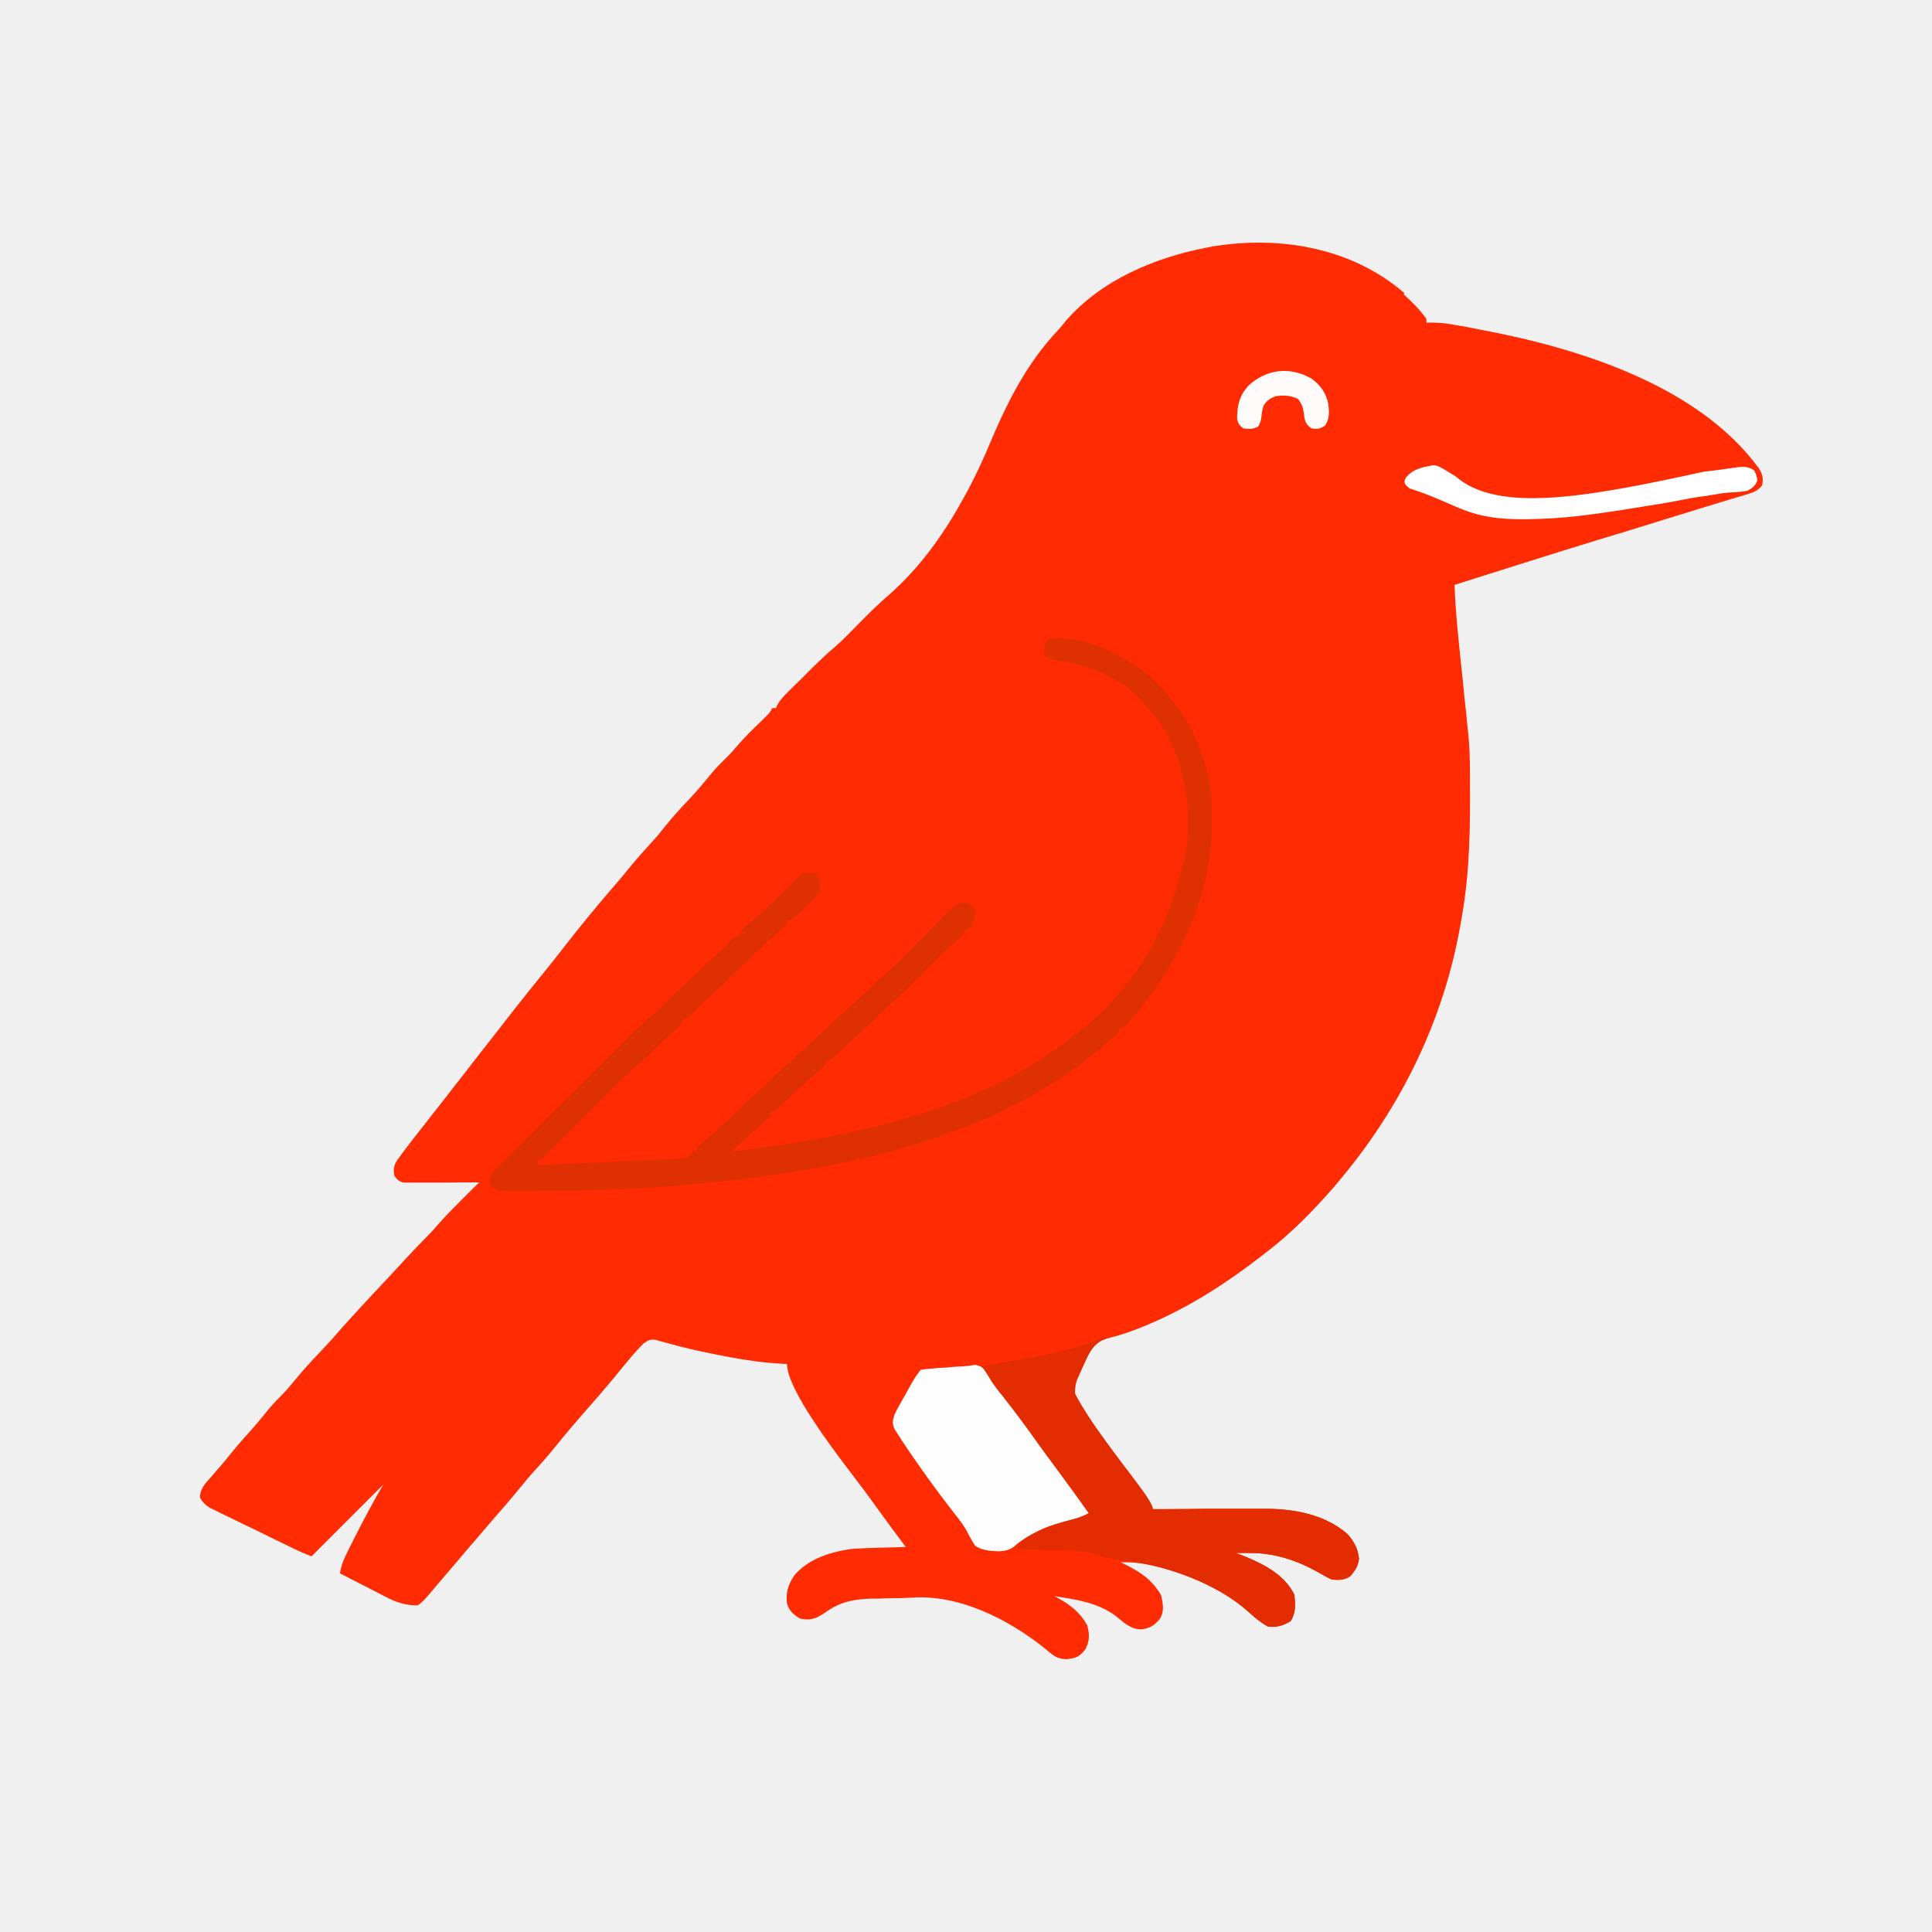
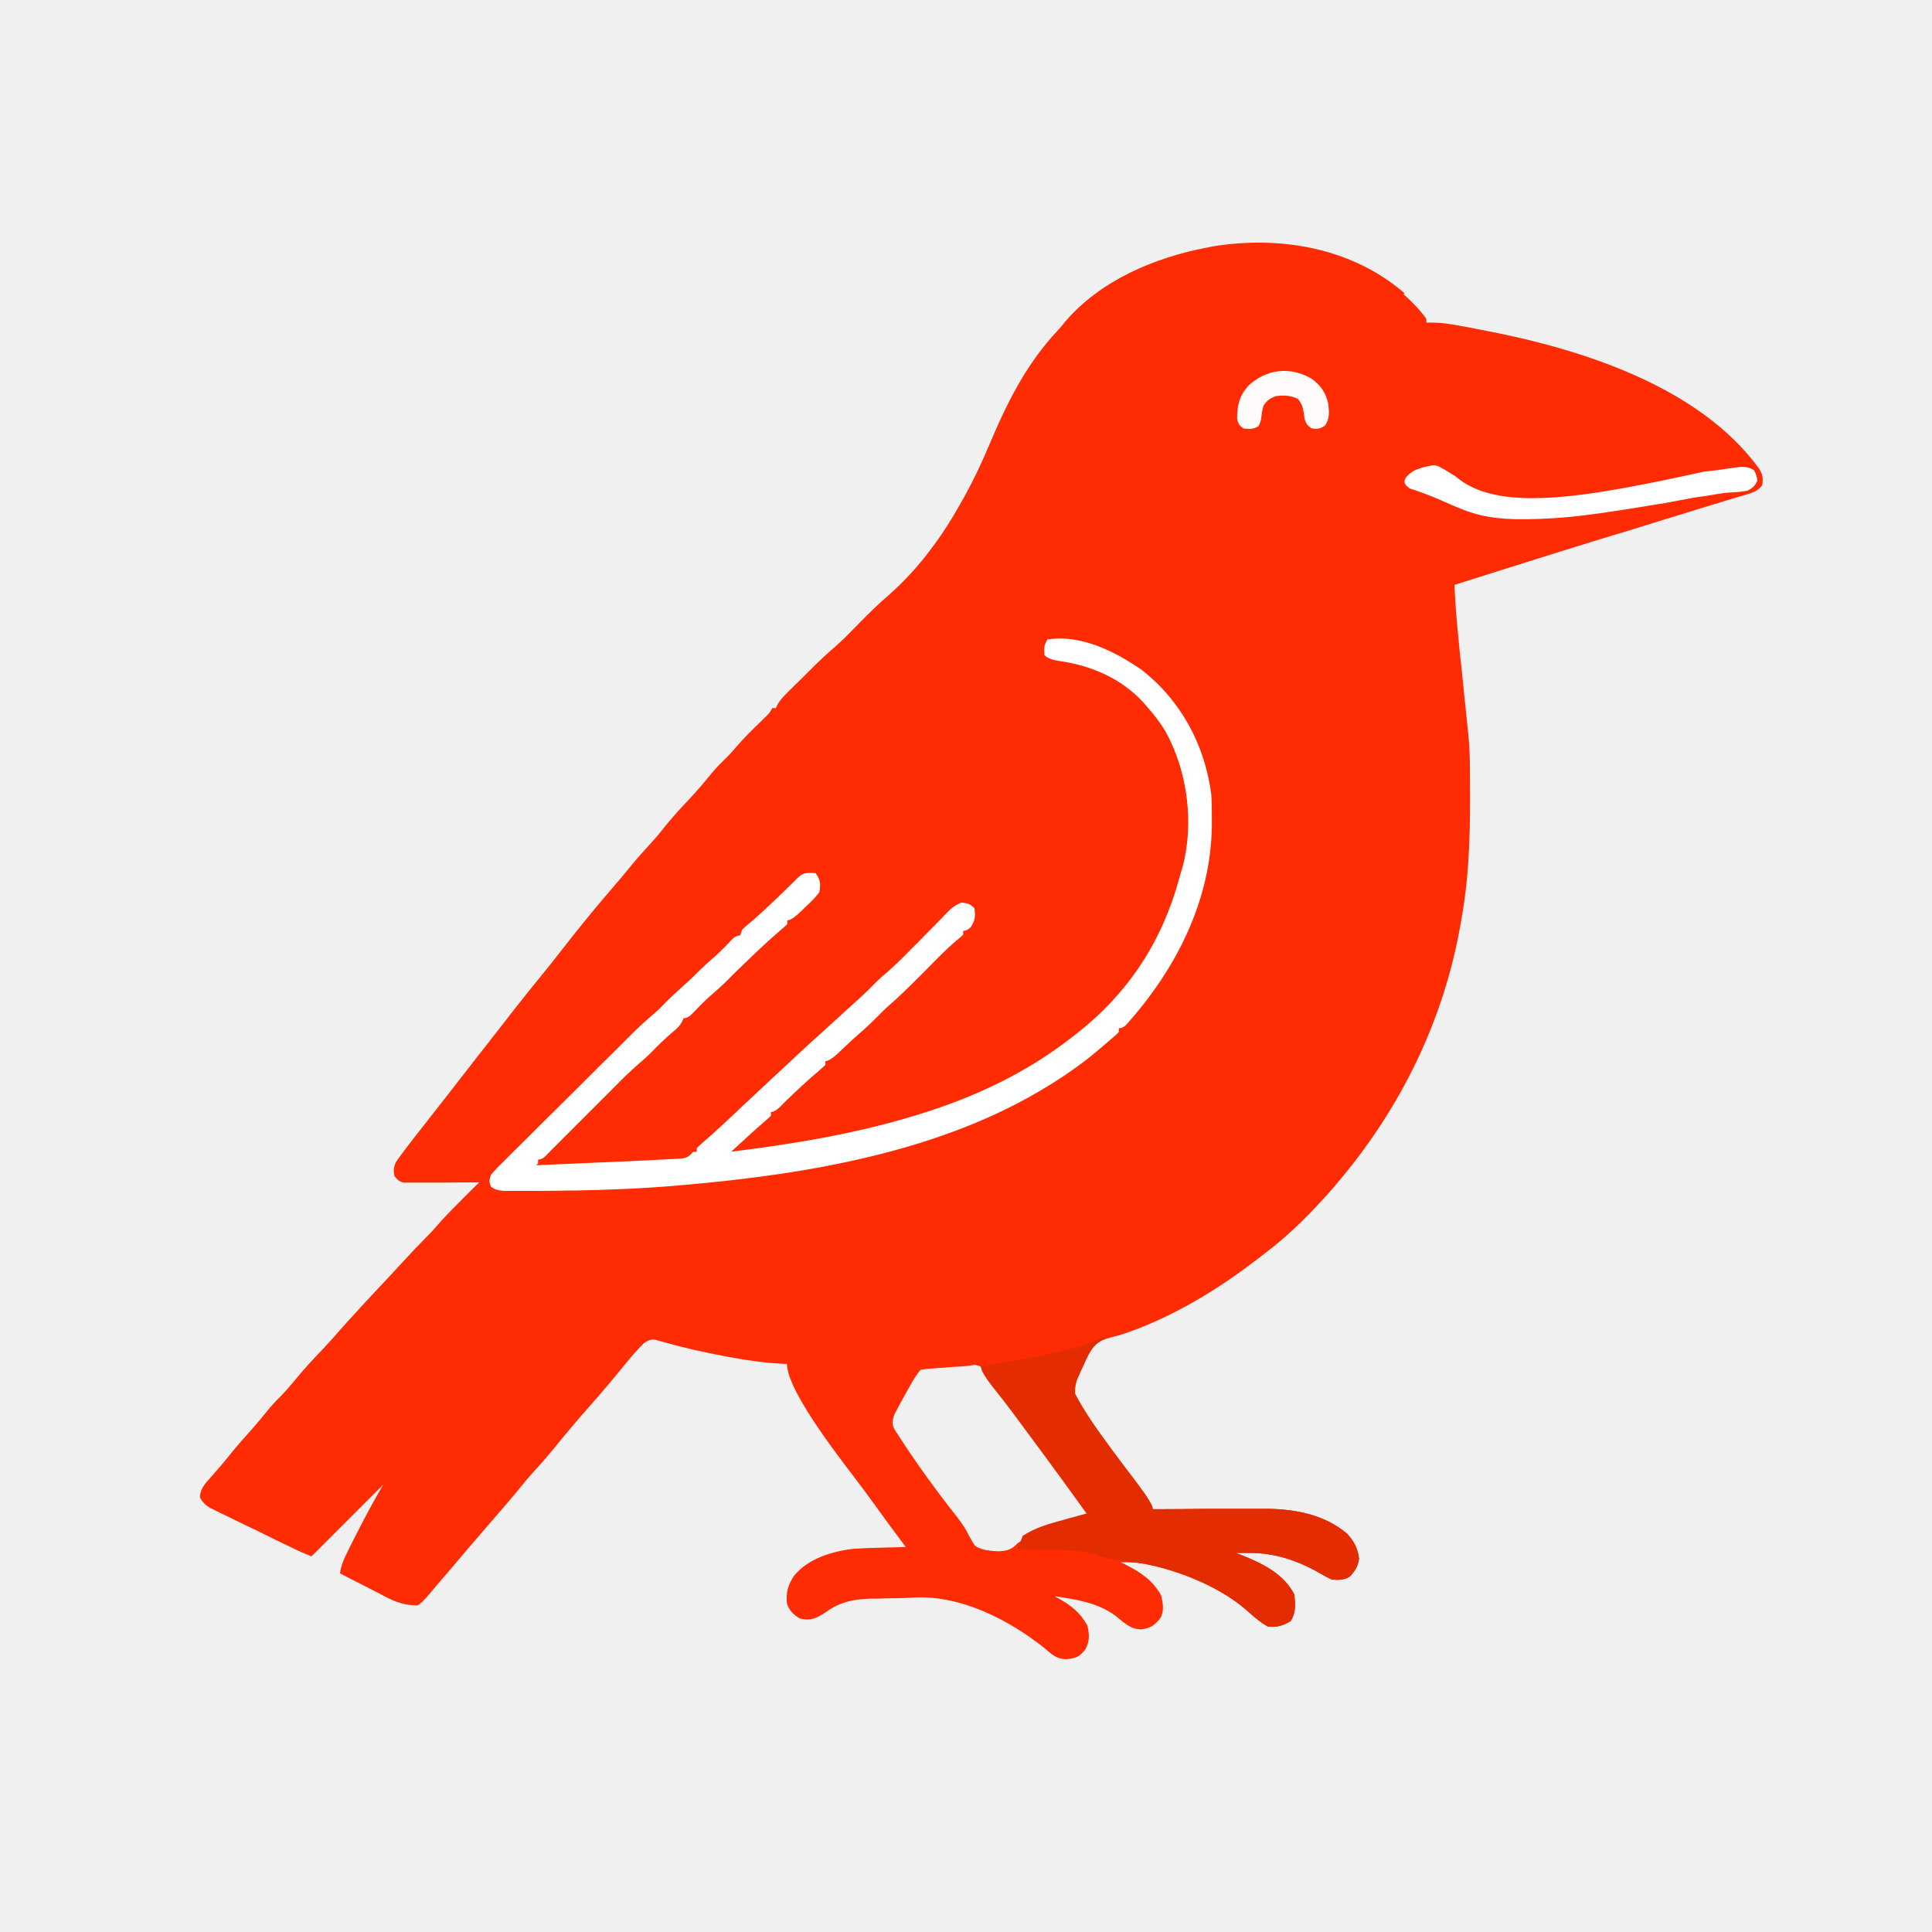
<svg xmlns="http://www.w3.org/2000/svg" id="Layer_1" version="1.1" viewBox="0 0 1024 1024">
  <defs>
    <style>
      .st0 {
-         fill: #fefdfd;
+         fill: #e42c01;
      }

      .st1 {
-         fill: #e42c01;
+         fill: #fe2b03;
      }

      .st2 {
-         fill: #fe2b03;
+         fill: #fff;
      }

      .st3 {
-         fill: #fff;
-       }
- 
-       .st4 {
-         fill: #df3001;
-       }
- 
-       .st5 {
        fill: #fefbfa;
      }
    </style>
  </defs>
-   <path class="st2" d="M744,156c4.4,4,8.6,8.2,12,13v2q1.7,0,3.5,0c4.3,0,8.4.6,12.7,1.4.8.1,1.5.3,2.3.4,2.5.4,4.9.9,7.4,1.4.8.2,1.7.3,2.6.5,51.3,9.6,115.4,29.2,147.8,73.6,2,3.3,2.3,5.1,1.7,8.9-2.1,2.6-4,3.6-7.1,4.5-.8.3-1.7.5-2.6.8-.9.3-1.9.6-2.8.8-1,.3-2,.6-3,.9-3.3,1-6.5,2-9.8,3-2.3.7-4.6,1.4-6.9,2.1-6.1,1.9-12.1,3.7-18.2,5.6-5.8,1.8-11.6,3.6-17.4,5.4-2.3.7-4.5,1.4-6.8,2.1-1.1.3-2.2.7-3.4,1-3.4,1-6.8,2.1-10.2,3.1-25,7.7-49.9,15.6-74.9,23.5.6,15,2.2,29.9,3.8,44.9.5,4.6,1,9.3,1.4,13.9.3,2.5.5,4.9.8,7.4.3,3.3.7,6.5,1,9.8,0,.9.2,1.9.3,2.8.7,6.8.9,13.5.9,20.3,0,1.1,0,2.3,0,3.5.2,24.8,0,48.9-4.3,73.4-.2,1.1-.4,2.3-.6,3.4-8.8,51.1-31.8,98.1-65.4,137.6-.6.7-1.3,1.5-1.9,2.3-11,12.5-22.8,24.7-36.1,34.7-1.2.9-2.4,1.9-3.6,2.8-19.5,15-40.5,28.2-63.5,37.2-1,.4-1.9.8-2.9,1.1-4.9,1.9-9.7,3.3-14.8,4.4-4.8,1.5-6.6,4.2-9,8.4-1.9,3.6-3.6,7.3-5.1,11.1-.4.7-.7,1.5-1.1,2.2-1.4,3.2-2.3,5.5-1.2,8.9,1.3,2.4,2.7,4.5,4.3,6.7.5.8,1.1,1.6,1.7,2.5,1.8,2.6,3.6,5.1,5.4,7.7q.9,1.2,1.8,2.5c4,5.6,8.1,11.1,12.2,16.5,1.7,2.2,3.4,4.5,5.1,6.7,1,1.3,2,2.7,3,4q7.9,10.5,7.9,13.2c.9,0,1.8,0,2.7,0,8.4,0,16.8-.1,25.2-.2,4.3,0,8.6,0,12.9,0,4.2,0,8.3,0,12.5,0,1.6,0,3.2,0,4.7,0,15.8-.2,32.7,2.6,45.1,13.3,3.6,4,5.6,7.8,6.2,13.1-.5,4-1.9,6-4.4,9.1-3.2,2.4-6.1,2.3-10,2-2.4-1.1-4.6-2.3-6.9-3.7-11.6-6.5-23.5-10.5-36.9-10.4-.7,0-1.4,0-2.1,0-1.7,0-3.4,0-5,0,.7.3,1.5.6,2.2.8,11.1,4.4,23.1,9.9,28.8,21.2.6,5.3.9,9.6-1.9,14.1-3.9,2.4-7.5,3.5-12.1,2.9-3.9-2.2-7.1-4.9-10.4-7.9-15.8-14.3-46.2-27.1-67.6-26.1q1.3.6,2.6,1.2c8.1,4.1,14.2,8.2,18.8,16.2,1,4.3,1.8,8.4-.5,12.3-3.1,3.8-5,5-9.8,5.8-6.1,0-9.4-3.7-14-7.3-9.4-6.9-20.9-8.6-32.2-10.3q1,.5,2,1.1c6.8,3.8,11.6,7.6,15.4,14.4,1.2,4.9,1.3,8.3-1.1,12.8-3.3,4-4.8,4.5-9.9,5.1-5.1,0-7.7-2.4-11.5-5.7-19.5-15.6-45.6-28.8-70.9-26.9-3.3.2-6.7.3-10,.3-2.5,0-5,.1-7.5.2-1.2,0-2.4,0-3.6,0-9.4.3-16.6,1.7-24.3,7.3-4.9,3.2-7.6,4.5-13.4,3.3-3.5-2-5.7-4.1-7-8-.6-6,.6-10.1,4-15,7.5-8.9,19.8-12.6,31-14,4.9-.3,9.8-.5,14.7-.6q1.9,0,3.9-.1c3.1,0,6.3-.2,9.4-.3-.6-.7-1.1-1.5-1.7-2.2-4.6-6.1-9.1-12.3-13.6-18.5-4.3-6-8.7-11.9-13.2-17.8q-34.5-44.8-34.5-58.5c-.9,0-1.8,0-2.7-.1-9.5-.5-18.8-1.8-28.2-3.6-.7-.1-1.4-.3-2.1-.4-10.7-2-21.2-4.3-31.7-7.3-.9-.2-1.8-.5-2.7-.7q-1.2-.3-2.3-.7c-2.7-.3-3.9.3-6.1,1.8q-2.1,2-4.2,4.4c-.8.9-1.6,1.8-2.4,2.7-3,3.6-6,7.2-8.9,10.8-2.9,3.5-5.8,6.9-8.8,10.4-.6.6-1.1,1.3-1.7,1.9-1.1,1.3-2.2,2.6-3.4,3.9-6.2,7.1-12.4,14.3-18.3,21.7-3.6,4.4-7.3,8.6-11.1,12.7-2.2,2.5-4.4,5.1-6.5,7.7-5.2,6.4-10.7,12.7-16.1,18.9-2.6,3-5.1,6-7.7,9-.5.6-1,1.1-1.5,1.7-1,1.2-2,2.3-3,3.5-1.5,1.8-3,3.5-4.5,5.3-.5.6-1,1.2-1.5,1.8-1,1.2-2,2.3-3,3.5-2.5,3-5.1,5.9-7.6,8.9q-.8.9-1.5,1.8c-1,1.1-1.9,2.3-2.9,3.4q-3.3,3.9-5.5,5c-6.3,0-11.4-1.7-16.9-4.6-.7-.4-1.4-.7-2.1-1.1-2.2-1.1-4.4-2.3-6.6-3.4-1.5-.8-3-1.5-4.5-2.3-3.7-1.9-7.3-3.7-10.9-5.6.6-3.9,1.8-7.1,3.6-10.6.5-1.1,1.1-2.2,1.6-3.3.6-1.1,1.2-2.3,1.7-3.4.6-1.2,1.2-2.3,1.8-3.5,4.5-8.9,9.2-17.6,14.2-26.2l-2,2-36,36c-3.5-1.4-6.8-2.8-10.2-4.5-1-.5-2-1-3.1-1.5-4.6-2.2-9.2-4.4-13.7-6.7-2.4-1.2-4.8-2.3-7.3-3.5-3.5-1.7-7-3.4-10.5-5.1q-1.6-.8-3.3-1.6t-3-1.5c-.9-.4-1.8-.9-2.7-1.3-2.5-1.5-3.8-2.9-5.3-5.4,0-4.8,2.9-7.7,6-11.1,1-1.2,2-2.3,3-3.5.5-.6,1-1.1,1.5-1.7,2.1-2.4,4.1-4.9,6.1-7.4,3.6-4.4,7.3-8.6,11.1-12.8,2.4-2.7,4.6-5.4,6.9-8.2,2.5-3.1,5-6,7.9-8.8,2.7-2.7,5.1-5.5,7.5-8.4,4.6-5.7,9.5-11,14.5-16.2,3.7-3.9,7.3-7.9,10.8-12,2.4-2.7,4.8-5.3,7.2-7.9q.8-.8,1.5-1.7c4.5-4.9,9.1-9.8,13.7-14.7,3.4-3.6,6.7-7.2,10.1-10.9,4.3-4.7,8.7-9.3,13.2-13.8,1.8-1.8,3.4-3.7,5.1-5.6,4.2-4.8,8.7-9.3,13.3-13.9.8-.8,1.7-1.6,2.5-2.5,2-2,4-4,6.1-6-1.3,0-2.5,0-3.8,0-4.7,0-9.3,0-14,.1-2,0-4,0-6,0-2.9,0-5.8,0-8.7,0q-1.4,0-2.7,0-1.3,0-2.5,0-1.1,0-2.2,0c-2.5-.5-3.4-1.4-5-3.4-.7-3.2-.5-5.1,1.1-8,1.6-2.3,3.3-4.6,5-6.8.6-.8,1.3-1.7,1.9-2.5,2-2.6,4-5.2,6-7.7,1.2-1.5,2.4-3.1,3.6-4.6,2.9-3.7,5.8-7.4,8.7-11.1,3.1-3.9,6.1-7.9,9.2-11.8,1.6-2.1,3.3-4.2,4.9-6.3,1.1-1.5,2.3-2.9,3.4-4.4,3.5-4.5,7-8.9,10.5-13.4,2.8-3.6,5.6-7.2,8.4-10.8,5.4-6.9,10.9-13.8,16.5-20.6,3.5-4.3,6.9-8.6,10.3-13,8.5-10.9,17.2-21.6,26.3-32.1,3-3.5,6-7,8.9-10.6,3.8-4.7,7.8-9.1,11.9-13.6,2.4-2.6,4.6-5.3,6.8-8.1,4.1-5.1,8.4-9.8,12.9-14.5,4.1-4.4,8-9,11.8-13.7,2.6-3.1,5.3-5.8,8.2-8.6,1.8-1.8,3.4-3.6,5-5.5,4.1-4.8,8.6-9.2,13.2-13.6.6-.6,1.2-1.2,1.8-1.8.5-.5,1.1-1.1,1.6-1.6q1.4-1.4,2.3-3.4h2c.2-.5.4-1.1.7-1.7,1.7-3,4-5.3,6.5-7.7q.8-.8,1.5-1.5c1.1-1.1,2.2-2.2,3.3-3.2,1.6-1.6,3.3-3.2,4.9-4.9,4.9-4.9,9.9-9.7,15.2-14.2,4.2-3.7,8-7.8,12-11.8,5.2-5.3,10.5-10.5,16.1-15.3,15.5-13.7,27.9-30.7,37.9-48.7.4-.7.8-1.4,1.2-2.1,5.6-10,10.4-20.3,14.8-30.9,9-21.2,19.2-41.1,35.1-58,1.6-1.7,3-3.4,4.4-5.2,18.7-21.6,47-33.5,74.4-38.8,1.2-.2,2.3-.5,3.5-.7,35.7-5.8,73.7.7,101.5,24.7Z" />
-   <path class="st4" d="M555,339c17.4-3,35.9,6.2,49.9,15.9,21,16.2,33.7,40,37.1,66.1.3,4.4.3,8.7.3,13.1,0,1.2,0,2.4,0,3.6-.5,40-19.2,76.4-45.6,105.7q-1.7,1.6-3.7,1.6v2q-1.3,1.4-3.2,3c-.7.6-1.5,1.2-2.2,1.9-.8.7-1.7,1.4-2.5,2.1q-1.3,1.2-2.7,2.3c-7.7,6.6-15.8,12.3-24.3,17.7-.7.4-1.3.8-2,1.2-56.3,35.1-127.8,47.1-193,52.8-1.1,0-2.2.2-3.3.3-18.6,1.6-37.1,2.4-55.7,2.7-.9,0-1.7,0-2.6,0-5.7.1-11.5.2-17.2.2-1.9,0-3.8,0-5.7,0-2.7,0-5.3,0-8,0q-1.2,0-2.4,0-5.4,0-8-2.3c-1.1-2.7-.9-3.5,0-6.2q1.4-1.7,3.1-3.5t2-2c.7-.7,1.5-1.4,2.2-2.2.8-.8,1.5-1.5,2.3-2.3,2.5-2.5,5.1-5.1,7.7-7.6,1.8-1.8,3.5-3.5,5.3-5.3,3.7-3.7,7.4-7.4,11.2-11.1,4.8-4.7,9.5-9.5,14.3-14.2,3.7-3.7,7.3-7.3,11-11,1.8-1.7,3.5-3.5,5.3-5.2,2.5-2.5,4.9-4.9,7.4-7.4.7-.7,1.4-1.4,2.2-2.2,4-4,8.1-7.8,12.4-11.4,2.2-1.9,4.2-3.9,6.2-6,3.4-3.4,6.9-6.6,10.5-9.8,2.1-1.8,4-3.8,6-5.7,3.2-3.2,6.5-6.2,9.9-9.1,3.2-2.9,6.2-6,9.2-9.2q1.9-1.7,3.9-1.7c.3-1,.7-2,1-3q1.6-1.6,3.6-3.2c4.3-3.6,8.4-7.4,12.5-11.3.7-.6,1.3-1.3,2-1.9,3.9-3.7,7.7-7.4,11.5-11.2,2.2-2.1,3.4-2.4,6.4-2.6,1,0,2,.2,3,.2,2.6,3.8,2.7,5.4,2,10-2.1,3-4.7,5.4-7.4,7.9-.7.7-1.4,1.4-2.1,2.1q-5.2,5-7.5,5v2q-1.5,1.5-3.5,3.1c-4.4,3.8-8.7,7.7-12.9,11.7q-1.1,1-2.2,2.1c-4.8,4.6-9.6,9.2-14.3,14-2.6,2.5-5.3,4.9-8,7.2-3.5,3.1-6.7,6.5-10,9.9q-2.1,1.9-4.1,1.9-.4.9-.8,1.8c-1.3,2.4-2.6,3.6-4.7,5.3-4.2,3.5-8,7.3-11.8,11.2-2.1,2-4.1,3.9-6.3,5.7-4.6,4-9,8.3-13.3,12.7-.8.8-1.6,1.6-2.5,2.5-2.6,2.6-5.2,5.2-7.8,7.8-1.8,1.8-3.5,3.5-5.3,5.3-3.9,3.9-7.8,7.8-11.7,11.7-1.6,1.6-3.2,3.2-4.8,4.8-1.5,1.5-2.9,2.9-4.3,4.4q-1.8,1.7-3.8,1.7v2l-1,1c8.4-.4,16.7-.7,25.1-1.1,3.9-.2,7.8-.3,11.7-.5,3.8-.2,7.5-.3,11.3-.5,1.4,0,2.8-.1,4.3-.2,4.6-.2,9.1-.4,13.7-.7,1.3,0,2.6-.1,4-.2,1.3,0,2.5-.1,3.8-.2q1.7,0,3.4-.2c3.1-.5,3.8-1.2,5.8-3.5h2v-2q1.5-1.5,3.5-3.2c4.3-3.7,8.4-7.5,12.5-11.3,1.5-1.4,3-2.8,4.5-4.2.8-.7,1.5-1.4,2.3-2.2,4.1-3.8,8.2-7.7,12.3-11.5,3.4-3.2,6.8-6.4,10.2-9.5,6.4-6,12.8-12,19.4-17.9,3.3-3,6.6-6,10-9.1,3.2-3,6.5-5.9,9.7-8.8,3.7-3.3,7.2-6.7,10.6-10.2,1.9-1.8,3.8-3.6,5.9-5.3,4.1-3.6,7.9-7.3,11.7-11.2,1.4-1.4,2.7-2.8,4.1-4.1,2.1-2.1,4.2-4.3,6.4-6.5,2.1-2.1,4.1-4.2,6.2-6.3q.9-1,1.9-2,.9-.9,1.8-1.8c.5-.5,1-1.1,1.6-1.6,1.8-1.5,3.4-2.5,5.6-3.4,3.3.3,4.6.6,7,3,.5,4.2.4,6.3-1.9,9.9q-2.1,2.1-4.1,2.1v2q-1.3,1.3-3.2,2.8c-3.8,3.2-7.3,6.6-10.8,10.1-.5.5-1.1,1.1-1.6,1.6-1.6,1.7-3.3,3.3-4.9,5q-12.6,12.7-18.9,18.1c-2.2,1.9-4.1,3.9-6.1,5.9-3.3,3.3-6.6,6.4-10.2,9.5-1.9,1.7-3.8,3.4-5.6,5.1-.6.5-1.2,1.1-1.8,1.7-1.2,1.1-2.3,2.2-3.5,3.3q-4.2,3.9-6.4,3.9v2q-1.3,1.3-3.2,2.9c-3.9,3.3-7.7,6.7-11.4,10.2q-.8.7-1.6,1.5c-2.7,2.5-5.4,5.1-8,7.8q-2.7,2.6-4.7,2.6v2q-1.3,1.3-3.2,2.9c-4,3.4-7.9,7-11.8,10.6-.6.5-1.2,1.1-1.8,1.6-1.4,1.3-2.8,2.6-4.2,3.9,32.8-4,65.3-9.4,97-19,.6-.2,1.3-.4,1.9-.6,29.8-9.1,57.6-22.1,82.1-41.4.9-.7,1.8-1.4,2.7-2.1,26.9-21.2,44.8-48.7,53.7-81.7.5-1.9,1.1-3.8,1.7-5.7,6.3-23.4,2.8-51-8.9-72.1-2.9-4.9-6.3-9.3-10.1-13.5q-.9-1-1.8-2.1c-11.8-12.8-27.7-19.5-44.7-21.9q-5.4-.8-7.6-3c-.3-4.1-.3-5.5,2-9Z" />
-   <path class="st1" d="M588,709c-1.2.4-2.4.8-3.6,1.3-6,3-7.9,8.3-10.5,14.2-.5,1-1,2.1-1.5,3.1q-2.8,5.3-2.6,11c1.7,3.3,3.5,6.4,5.5,9.5.4.7.9,1.4,1.3,2.1,5.7,8.9,12.1,17.3,18.4,25.8,1.7,2.2,3.4,4.5,5.1,6.7,1,1.3,2,2.7,3,4q7.9,10.5,7.9,13.2c.9,0,1.8,0,2.7,0,8.4,0,16.8-.1,25.2-.2,4.3,0,8.6,0,12.9,0,4.2,0,8.3,0,12.5,0,1.6,0,3.2,0,4.7,0,15.8-.2,32.7,2.6,45.1,13.3,3.6,4,5.6,7.8,6.2,13.1-.5,4-1.9,6-4.4,9.1-3.2,2.4-6.1,2.3-10,2-2.4-1.1-4.6-2.3-6.9-3.7-11.6-6.5-23.5-10.5-36.9-10.4q-1,0-2.1,0c-1.7,0-3.4,0-5,0,.7.3,1.5.6,2.2.8,11.1,4.4,23.1,9.9,28.8,21.2.6,5.3.9,9.6-1.9,14.1-3.9,2.4-7.5,3.5-12.1,2.9-3.9-2.2-7.1-4.9-10.4-7.9-16.5-14.9-44.7-25-66.7-27.1-5.2-.6-9.9-1.4-14.8-3.3-8.3-2.8-18-2-26.7-2.3-1.4,0-2.8,0-4.2-.1-3.4-.1-6.8-.2-10.2-.3.3-.6.6-1.2.9-1.8q1.2-2.3,2.1-5.2c6.8-4.6,14.8-6.7,22.6-8.8q1.6-.5,3.3-.9c2.7-.8,5.4-1.5,8-2.2-8.3-11.6-16.7-23.1-25.2-34.6-1.8-2.4-3.6-4.9-5.4-7.3-5.8-7.9-11.7-15.9-17.8-23.5q-7.6-9.4-7.6-12.5c2.2-.4,4.4-.8,6.6-1.2.7-.1,1.4-.3,2.2-.4,4.1-.8,8.3-1.5,12.4-2.2,9.6-1.6,18.9-3.5,28.3-6.2q1.3-.4,2.6-.7c3.7-1.1,6.9-2.2,10.3-3.9q2.6-1.3,5.6-.3Z" />
-   <path class="st0" d="M516.9,723.4c3.8.8,4,1.5,6.1,4.6q.7,1.2,1.5,2.5c1.4,2.4,3,4.5,4.7,6.7.5.7,1.1,1.4,1.7,2.1.6.7,1.1,1.4,1.7,2.2,5.9,7.5,11.6,15.2,17.1,23,3.4,4.8,7,9.6,10.5,14.3,5.7,7.7,11.3,15.4,16.8,23.2-2.8,1.5-5.5,2.5-8.6,3.3q-1.3.4-2.7.7c-.9.3-1.9.5-2.8.8q-13.1,3.4-23.6,11.3c-3,3-5.3,3.8-9.4,4.1q-9.6,0-13.2-3.1c-1.6-2.6-3.1-5.2-4.5-8-2.5-4.3-5.8-8.2-8.8-12.1-7.8-10.1-15.2-20.4-22.4-31-.5-.7-.9-1.4-1.4-2.1-1.2-1.8-2.4-3.6-3.5-5.4-.6-1-1.3-1.9-1.9-2.9-1.4-3.2-1.1-4.3-.2-7.6.8-1.8,1.7-3.5,2.7-5.2.5-1,1.1-1.9,1.6-2.9.6-1,1.1-2,1.7-3,.6-1,1.1-2,1.7-3.1q4.1-7.5,6.4-9.8,2.4-.4,5.4-.6t3.3-.3,3.5-.2c1.1,0,2.2-.2,3.4-.3,2.2-.2,4.4-.3,6.5-.4q3.1-.2,6.8-.8Z" />
-   <path class="st3" d="M808.9,275.2c-31.7.4-35.1-7.8-61.7-16.3-3.6-2.6-3.1-3.9-1.9-6,2.2-2.4,4-3.6,7.1-4.6.7-.2,1.4-.5,2.1-.7,7.3-1.3,5.1-2.5,17,4.9,22.3,19.4,68.2,11.4,131.6-2.5,17.8-1.8,21.4-4.3,26.6-.7q1.6,2.8,1.7,5.5c-1.4,3-2.3,3.7-5.2,5.3-2.9.5-5.7.8-8.7.9-.9,0-1.7.1-2.6.2-2.9.2-11.2,1.9-14,2.1-2,.1-19.4,3.7-23.3,4.1-36.2,6-49.1,7.5-68.6,7.8Z" />
-   <path class="st5" d="M694.9,200.5c4.9,3.5,7.8,7.5,9.1,13.5.5,4.4.8,7.8-1.7,11.6-2.8,1.7-4.1,2-7.3,1.4-2.2-1.7-2.9-2.6-3.6-5.3-.1-.9-.2-1.7-.3-2.6-.6-3.4-1-4.9-3.2-7.7-4.1-1.9-7.5-2-11.9-1.4-2.9,1.2-4.4,2.2-6.2,4.8q-.9,2.4-1.2,5.8t-1.7,5.4c-2.7,1.6-4.7,1.4-7.8,1.1-2.2-1.6-2.9-2.5-3.4-5.2,0-7.1,1.2-12.2,6-17.5,9.5-8.8,21.9-10.3,33.3-3.8Z" />
+   <path class="st1" d="M744,156c4.4,4,8.6,8.2,12,13v2q1.7,0,3.5,0c4.3,0,8.4.6,12.7,1.4.8.1,1.5.3,2.3.4,2.5.4,4.9.9,7.4,1.4.8.2,1.7.3,2.6.5,51.3,9.6,115.4,29.2,147.8,73.6,2,3.3,2.3,5.1,1.7,8.9-2.1,2.6-4,3.6-7.1,4.5-.8.3-1.7.5-2.6.8-.9.3-1.9.6-2.8.8-1,.3-2,.6-3,.9-3.3,1-6.5,2-9.8,3-2.3.7-4.6,1.4-6.9,2.1-6.1,1.9-12.1,3.7-18.2,5.6-5.8,1.8-11.6,3.6-17.4,5.4-2.3.7-4.5,1.4-6.8,2.1-1.1.3-2.2.7-3.4,1-3.4,1-6.8,2.1-10.2,3.1-25,7.7-49.9,15.6-74.9,23.5.6,15,2.2,29.9,3.8,44.9.5,4.6,1,9.3,1.4,13.9.3,2.5.5,4.9.8,7.4.3,3.3.7,6.5,1,9.8,0,.9.2,1.9.3,2.8.7,6.8.9,13.5.9,20.3,0,1.1,0,2.3,0,3.5.2,24.8,0,48.9-4.3,73.4-.2,1.1-.4,2.3-.6,3.4-8.8,51.1-31.8,98.1-65.4,137.6-.6.7-1.3,1.5-1.9,2.3-11,12.5-22.8,24.7-36.1,34.7-1.2.9-2.4,1.9-3.6,2.8-19.5,15-40.5,28.2-63.5,37.2-1,.4-1.9.8-2.9,1.1-4.9,1.9-9.7,3.3-14.8,4.4-4.8,1.5-6.6,4.2-9,8.4-1.9,3.6-3.6,7.3-5.1,11.1-.4.7-.7,1.5-1.1,2.2-1.4,3.2-2.3,5.5-1.2,8.9,1.3,2.4,2.7,4.5,4.3,6.7.5.8,1.1,1.6,1.7,2.5,1.8,2.6,3.6,5.1,5.4,7.7q.9,1.2,1.8,2.5c4,5.6,8.1,11.1,12.2,16.5,1.7,2.2,3.4,4.5,5.1,6.7,1,1.3,2,2.7,3,4q7.9,10.5,7.9,13.2c.9,0,1.8,0,2.7,0,8.4,0,16.8-.1,25.2-.2,4.3,0,8.6,0,12.9,0,4.2,0,8.3,0,12.5,0,1.6,0,3.2,0,4.7,0,15.8-.2,32.7,2.6,45.1,13.3,3.6,4,5.6,7.8,6.2,13.1-.5,4-1.9,6-4.4,9.1-3.2,2.4-6.1,2.3-10,2-2.4-1.1-4.6-2.3-6.9-3.7-11.6-6.5-23.5-10.5-36.9-10.4-.7,0-1.4,0-2.1,0-1.7,0-3.4,0-5,0,.7.3,1.5.6,2.2.8,11.1,4.4,23.1,9.9,28.8,21.2.6,5.3.9,9.6-1.9,14.1-3.9,2.4-7.5,3.5-12.1,2.9-3.9-2.2-7.1-4.9-10.4-7.9-15.8-14.3-46.2-27.1-67.6-26.1q1.3.6,2.6,1.2c8.1,4.1,14.2,8.2,18.8,16.2,1,4.3,1.8,8.4-.5,12.3-3.1,3.8-5,5-9.8,5.8-6.1,0-9.4-3.7-14-7.3-9.4-6.9-20.9-8.6-32.2-10.3q1,.5,2,1.1c6.8,3.8,11.6,7.6,15.4,14.4,1.2,4.9,1.3,8.3-1.1,12.8-3.3,4-4.8,4.5-9.9,5.1-5.1,0-7.7-2.4-11.5-5.7-19.5-15.6-45.6-28.8-70.9-26.9-3.3.2-6.7.3-10,.3-2.5,0-5,.1-7.5.2-1.2,0-2.4,0-3.6,0-9.4.3-16.6,1.7-24.3,7.3-4.9,3.2-7.6,4.5-13.4,3.3-3.5-2-5.7-4.1-7-8-.6-6,.6-10.1,4-15,7.5-8.9,19.8-12.6,31-14,4.9-.3,9.8-.5,14.7-.6q1.9,0,3.9-.1c3.1,0,6.3-.2,9.4-.3-.6-.7-1.1-1.5-1.7-2.2-4.6-6.1-9.1-12.3-13.6-18.5-4.3-6-8.7-11.9-13.2-17.8q-34.5-44.8-34.5-58.5c-.9,0-1.8,0-2.7-.1-9.5-.5-18.8-1.8-28.2-3.6-.7-.1-1.4-.3-2.1-.4-10.7-2-21.2-4.3-31.7-7.3-.9-.2-1.8-.5-2.7-.7q-1.2-.3-2.3-.7c-2.7-.3-3.9.3-6.1,1.8q-2.1,2-4.2,4.4c-.8.9-1.6,1.8-2.4,2.7-3,3.6-6,7.2-8.9,10.8-2.9,3.5-5.8,6.9-8.8,10.4-.6.6-1.1,1.3-1.7,1.9-1.1,1.3-2.2,2.6-3.4,3.9-6.2,7.1-12.4,14.3-18.3,21.7-3.6,4.4-7.3,8.6-11.1,12.7-2.2,2.5-4.4,5.1-6.5,7.7-5.2,6.4-10.7,12.7-16.1,18.9-2.6,3-5.1,6-7.7,9-.5.6-1,1.1-1.5,1.7-1,1.2-2,2.3-3,3.5-1.5,1.8-3,3.5-4.5,5.3-.5.6-1,1.2-1.5,1.8-1,1.2-2,2.3-3,3.5-2.5,3-5.1,5.9-7.6,8.9q-.8.9-1.5,1.8c-1,1.1-1.9,2.3-2.9,3.4q-3.3,3.9-5.5,5c-6.3,0-11.4-1.7-16.9-4.6-.7-.4-1.4-.7-2.1-1.1-2.2-1.1-4.4-2.3-6.6-3.4-1.5-.8-3-1.5-4.5-2.3-3.7-1.9-7.3-3.7-10.9-5.6.6-3.9,1.8-7.1,3.6-10.6.5-1.1,1.1-2.2,1.6-3.3.6-1.1,1.2-2.3,1.7-3.4.6-1.2,1.2-2.3,1.8-3.5,4.5-8.9,9.2-17.6,14.2-26.2l-2,2-36,36c-3.5-1.4-6.8-2.8-10.2-4.5-1-.5-2-1-3.1-1.5-4.6-2.2-9.2-4.4-13.7-6.7-2.4-1.2-4.8-2.3-7.3-3.5-3.5-1.7-7-3.4-10.5-5.1q-1.6-.8-3.3-1.6t-3-1.5c-.9-.4-1.8-.9-2.7-1.3-2.5-1.5-3.8-2.9-5.3-5.4,0-4.8,2.9-7.7,6-11.1,1-1.2,2-2.3,3-3.5.5-.6,1-1.1,1.5-1.7,2.1-2.4,4.1-4.9,6.1-7.4,3.6-4.4,7.3-8.6,11.1-12.8,2.4-2.7,4.6-5.4,6.9-8.2,2.5-3.1,5-6,7.9-8.8,2.7-2.7,5.1-5.5,7.5-8.4,4.6-5.7,9.5-11,14.5-16.2,3.7-3.9,7.3-7.9,10.8-12,2.4-2.7,4.8-5.3,7.2-7.9q.8-.8,1.5-1.7c4.5-4.9,9.1-9.8,13.7-14.7,3.4-3.6,6.7-7.2,10.1-10.9,4.3-4.7,8.7-9.3,13.2-13.8,1.8-1.8,3.4-3.7,5.1-5.6,4.2-4.8,8.7-9.3,13.3-13.9.8-.8,1.7-1.6,2.5-2.5,2-2,4-4,6.1-6-1.3,0-2.5,0-3.8,0-4.7,0-9.3,0-14,.1-2,0-4,0-6,0-2.9,0-5.8,0-8.7,0q-1.4,0-2.7,0-1.3,0-2.5,0-1.1,0-2.2,0c-2.5-.5-3.4-1.4-5-3.4-.7-3.2-.5-5.1,1.1-8,1.6-2.3,3.3-4.6,5-6.8.6-.8,1.3-1.7,1.9-2.5,2-2.6,4-5.2,6-7.7,1.2-1.5,2.4-3.1,3.6-4.6,2.9-3.7,5.8-7.4,8.7-11.1,3.1-3.9,6.1-7.9,9.2-11.8,1.6-2.1,3.3-4.2,4.9-6.3,1.1-1.5,2.3-2.9,3.4-4.4,3.5-4.5,7-8.9,10.5-13.4,2.8-3.6,5.6-7.2,8.4-10.8,5.4-6.9,10.9-13.8,16.5-20.6,3.5-4.3,6.9-8.6,10.3-13,8.5-10.9,17.2-21.6,26.3-32.1,3-3.5,6-7,8.9-10.6,3.8-4.7,7.8-9.1,11.9-13.6,2.4-2.6,4.6-5.3,6.8-8.1,4.1-5.1,8.4-9.8,12.9-14.5,4.1-4.4,8-9,11.8-13.7,2.6-3.1,5.3-5.8,8.2-8.6,1.8-1.8,3.4-3.6,5-5.5,4.1-4.8,8.6-9.2,13.2-13.6.6-.6,1.2-1.2,1.8-1.8.5-.5,1.1-1.1,1.6-1.6q1.4-1.4,2.3-3.4h2c.2-.5.4-1.1.7-1.7,1.7-3,4-5.3,6.5-7.7q.8-.8,1.5-1.5c1.1-1.1,2.2-2.2,3.3-3.2,1.6-1.6,3.3-3.2,4.9-4.9,4.9-4.9,9.9-9.7,15.2-14.2,4.2-3.7,8-7.8,12-11.8,5.2-5.3,10.5-10.5,16.1-15.3,15.5-13.7,27.9-30.7,37.9-48.7.4-.7.8-1.4,1.2-2.1,5.6-10,10.4-20.3,14.8-30.9,9-21.2,19.2-41.1,35.1-58,1.6-1.7,3-3.4,4.4-5.2,18.7-21.6,47-33.5,74.4-38.8,1.2-.2,2.3-.5,3.5-.7,35.7-5.8,73.7.7,101.5,24.7ZM510.1,724.2c-2.2.1-4.4.3-6.5.4-1.2,0-2.3.2-3.4.3q-1.8.1-3.5.2-1.7.1-3.3.3-3,.2-5.4.6-2.3,2.3-6.4,9.8c-.6,1-1.1,2.1-1.7,3.1-.6,1-1.1,2-1.7,3-.5,1-1.1,2-1.6,2.9-.9,1.7-1.8,3.5-2.7,5.2-.9,3.3-1.3,4.4.2,7.6.6,1,1.3,2,1.9,2.9,1.2,1.8,2.3,3.6,3.5,5.4.5.7.9,1.4,1.4,2.1,7.1,10.6,14.6,20.9,22.4,31,3.1,3.9,6.3,7.8,8.8,12.1,1.4,2.7,2.8,5.4,4.5,8q3.6,3,13.2,3.1c4.2-.3,6.5-1,9.4-4.1q10.5-7.9,23.6-11.3c1-.3,1.9-.5,2.8-.8q1.4-.4,2.7-.7c3.1-.8,5.8-1.8,8.6-3.3-5.5-7.8-11.1-15.6-16.8-23.2-3.5-4.8-7-9.5-10.5-14.3-5.6-7.8-11.2-15.5-17.1-23-.6-.7-1.2-1.4-1.7-2.2-.6-.7-1.1-1.4-1.7-2.1-1.7-2.2-3.3-4.3-4.7-6.7q-.7-1.3-1.5-2.5c-2.1-3.1-2.4-3.8-6.1-4.6q-3.7.6-6.8.8Z" />
+   <path class="st2" d="M555,339c17.4-3,35.9,6.2,49.9,15.9,21,16.2,33.7,40,37.1,66.1.3,4.4.3,8.7.3,13.1,0,1.2,0,2.4,0,3.6-.5,40-19.2,76.4-45.6,105.7q-1.7,1.6-3.7,1.6v2q-1.3,1.4-3.2,3c-.7.6-1.5,1.2-2.2,1.9-.8.7-1.7,1.4-2.5,2.1q-1.3,1.2-2.7,2.3c-7.7,6.6-15.8,12.3-24.3,17.7-.7.4-1.3.8-2,1.2-56.3,35.1-127.8,47.1-193,52.8-1.1,0-2.2.2-3.3.3-18.6,1.6-37.1,2.4-55.7,2.7-.9,0-1.7,0-2.6,0-5.7.1-11.5.2-17.2.2-1.9,0-3.8,0-5.7,0-2.7,0-5.3,0-8,0q-1.2,0-2.4,0-5.4,0-8-2.3c-1.1-2.7-.9-3.5,0-6.2q1.4-1.7,3.1-3.5t2-2c.7-.7,1.5-1.4,2.2-2.2.8-.8,1.5-1.5,2.3-2.3,2.5-2.5,5.1-5.1,7.7-7.6,1.8-1.8,3.5-3.5,5.3-5.3,3.7-3.7,7.4-7.4,11.2-11.1,4.8-4.7,9.5-9.5,14.3-14.2,3.7-3.7,7.3-7.3,11-11,1.8-1.7,3.5-3.5,5.3-5.2,2.5-2.5,4.9-4.9,7.4-7.4.7-.7,1.4-1.4,2.2-2.2,4-4,8.1-7.8,12.4-11.4,2.2-1.9,4.2-3.9,6.2-6,3.4-3.4,6.9-6.6,10.5-9.8,2.1-1.8,4-3.8,6-5.7,3.2-3.2,6.5-6.2,9.9-9.1,3.2-2.9,6.2-6,9.2-9.2q1.9-1.7,3.9-1.7c.3-1,.7-2,1-3q1.6-1.6,3.6-3.2c4.3-3.6,8.4-7.4,12.5-11.3.7-.6,1.3-1.3,2-1.9,3.9-3.7,7.7-7.4,11.5-11.2,2.2-2.1,3.4-2.4,6.4-2.6,1,0,2,.2,3,.2,2.6,3.8,2.7,5.4,2,10-2.1,3-4.7,5.4-7.4,7.9-.7.7-1.4,1.4-2.1,2.1q-5.2,5-7.5,5v2q-1.5,1.5-3.5,3.1c-4.4,3.8-8.7,7.7-12.9,11.7q-1.1,1-2.2,2.1c-4.8,4.6-9.6,9.2-14.3,14-2.6,2.5-5.3,4.9-8,7.2-3.5,3.1-6.7,6.5-10,9.9q-2.1,1.9-4.1,1.9-.4.9-.8,1.8c-1.3,2.4-2.6,3.6-4.7,5.3-4.2,3.5-8,7.3-11.8,11.2-2.1,2-4.1,3.9-6.3,5.7-4.6,4-9,8.3-13.3,12.7-.8.8-1.6,1.6-2.5,2.5-2.6,2.6-5.2,5.2-7.8,7.8-1.8,1.8-3.5,3.5-5.3,5.3-3.9,3.9-7.8,7.8-11.7,11.7-1.6,1.6-3.2,3.2-4.8,4.8-1.5,1.5-2.9,2.9-4.3,4.4q-1.8,1.7-3.8,1.7v2l-1,1c8.4-.4,16.7-.7,25.1-1.1,3.9-.2,7.8-.3,11.7-.5,3.8-.2,7.5-.3,11.3-.5,1.4,0,2.8-.1,4.3-.2,4.6-.2,9.1-.4,13.7-.7,1.3,0,2.6-.1,4-.2,1.3,0,2.5-.1,3.8-.2q1.7,0,3.4-.2c3.1-.5,3.8-1.2,5.8-3.5h2v-2q1.5-1.5,3.5-3.2c4.3-3.7,8.4-7.5,12.5-11.3,1.5-1.4,3-2.8,4.5-4.2.8-.7,1.5-1.4,2.3-2.2,4.1-3.8,8.2-7.7,12.3-11.5,3.4-3.2,6.8-6.4,10.2-9.5,6.4-6,12.8-12,19.4-17.9,3.3-3,6.6-6,10-9.1,3.2-3,6.5-5.9,9.7-8.8,3.7-3.3,7.2-6.7,10.6-10.2,1.9-1.8,3.8-3.6,5.9-5.3,4.1-3.6,7.9-7.3,11.7-11.2,1.4-1.4,2.7-2.8,4.1-4.1,2.1-2.1,4.2-4.3,6.4-6.5,2.1-2.1,4.1-4.2,6.2-6.3q.9-1,1.9-2,.9-.9,1.8-1.8c.5-.5,1-1.1,1.6-1.6,1.8-1.5,3.4-2.5,5.6-3.4,3.3.3,4.6.6,7,3,.5,4.2.4,6.3-1.9,9.9q-2.1,2.1-4.1,2.1v2q-1.3,1.3-3.2,2.8c-3.8,3.2-7.3,6.6-10.8,10.1-.5.5-1.1,1.1-1.6,1.6-1.6,1.7-3.3,3.3-4.9,5q-12.6,12.7-18.9,18.1c-2.2,1.9-4.1,3.9-6.1,5.9-3.3,3.3-6.6,6.4-10.2,9.5-1.9,1.7-3.8,3.4-5.6,5.1-.6.5-1.2,1.1-1.8,1.7-1.2,1.1-2.3,2.2-3.5,3.3q-4.2,3.9-6.4,3.9v2q-1.3,1.3-3.2,2.9c-3.9,3.3-7.7,6.7-11.4,10.2q-.8.7-1.6,1.5c-2.7,2.5-5.4,5.1-8,7.8q-2.7,2.6-4.7,2.6v2q-1.3,1.3-3.2,2.9c-4,3.4-7.9,7-11.8,10.6-.6.5-1.2,1.1-1.8,1.6-1.4,1.3-2.8,2.6-4.2,3.9,32.8-4,65.3-9.4,97-19,.6-.2,1.3-.4,1.9-.6,29.8-9.1,57.6-22.1,82.1-41.4.9-.7,1.8-1.4,2.7-2.1,26.9-21.2,44.8-48.7,53.7-81.7.5-1.9,1.1-3.8,1.7-5.7,6.3-23.4,2.8-51-8.9-72.1-2.9-4.9-6.3-9.3-10.1-13.5q-.9-1-1.8-2.1c-11.8-12.8-27.7-19.5-44.7-21.9q-5.4-.8-7.6-3c-.3-4.1-.3-5.5,2-9Z" />
+   <path class="st0" d="M588,709c-1.2.4-2.4.8-3.6,1.3-6,3-7.9,8.3-10.5,14.2-.5,1-1,2.1-1.5,3.1q-2.8,5.3-2.6,11c1.7,3.3,3.5,6.4,5.5,9.5.4.7.9,1.4,1.3,2.1,5.7,8.9,12.1,17.3,18.4,25.8,1.7,2.2,3.4,4.5,5.1,6.7,1,1.3,2,2.7,3,4q7.9,10.5,7.9,13.2c.9,0,1.8,0,2.7,0,8.4,0,16.8-.1,25.2-.2,4.3,0,8.6,0,12.9,0,4.2,0,8.3,0,12.5,0,1.6,0,3.2,0,4.7,0,15.8-.2,32.7,2.6,45.1,13.3,3.6,4,5.6,7.8,6.2,13.1-.5,4-1.9,6-4.4,9.1-3.2,2.4-6.1,2.3-10,2-2.4-1.1-4.6-2.3-6.9-3.7-11.6-6.5-23.5-10.5-36.9-10.4q-1,0-2.1,0c-1.7,0-3.4,0-5,0,.7.3,1.5.6,2.2.8,11.1,4.4,23.1,9.9,28.8,21.2.6,5.3.9,9.6-1.9,14.1-3.9,2.4-7.5,3.5-12.1,2.9-3.9-2.2-7.1-4.9-10.4-7.9-16.5-14.9-44.7-25-66.7-27.1-5.2-.6-9.9-1.4-14.8-3.3-8.3-2.8-18-2-26.7-2.3-1.4,0-2.8,0-4.2-.1-3.4-.1-6.8-.2-10.2-.3.3-.6.6-1.2.9-1.8q1.2-2.3,2.1-5.2c6.8-4.6,14.8-6.7,22.6-8.8q1.6-.5,3.3-.9c2.7-.8,5.4-1.5,8-2.2-8.3-11.6-16.7-23.1-25.2-34.6-1.8-2.4-3.6-4.9-5.4-7.3-5.8-7.9-11.7-15.9-17.8-23.5q-7.6-9.4-7.6-12.5c2.2-.4,4.4-.8,6.6-1.2.7-.1,1.4-.3,2.2-.4,4.1-.8,8.3-1.5,12.4-2.2,9.6-1.6,18.9-3.5,28.3-6.2q1.3-.4,2.6-.7c3.7-1.1,6.9-2.2,10.3-3.9q2.6-1.3,5.6-.3Z" />
+   <path class="st2" d="M808.9,275.2c-31.7.4-35.1-7.8-61.7-16.3-3.6-2.6-3.1-3.9-1.9-6,2.2-2.4,4-3.6,7.1-4.6.7-.2,1.4-.5,2.1-.7,7.3-1.3,5.1-2.5,17,4.9,22.3,19.4,68.2,11.4,131.6-2.5,17.8-1.8,21.4-4.3,26.6-.7q1.6,2.8,1.7,5.5c-1.4,3-2.3,3.7-5.2,5.3-2.9.5-5.7.8-8.7.9-.9,0-1.7.1-2.6.2-2.9.2-11.2,1.9-14,2.1-2,.1-19.4,3.7-23.3,4.1-36.2,6-49.1,7.5-68.6,7.8Z" />
+   <path class="st3" d="M694.9,200.5c4.9,3.5,7.8,7.5,9.1,13.5.5,4.4.8,7.8-1.7,11.6-2.8,1.7-4.1,2-7.3,1.4-2.2-1.7-2.9-2.6-3.6-5.3-.1-.9-.2-1.7-.3-2.6-.6-3.4-1-4.9-3.2-7.7-4.1-1.9-7.5-2-11.9-1.4-2.9,1.2-4.4,2.2-6.2,4.8q-.9,2.4-1.2,5.8t-1.7,5.4c-2.7,1.6-4.7,1.4-7.8,1.1-2.2-1.6-2.9-2.5-3.4-5.2,0-7.1,1.2-12.2,6-17.5,9.5-8.8,21.9-10.3,33.3-3.8Z" />
</svg>
